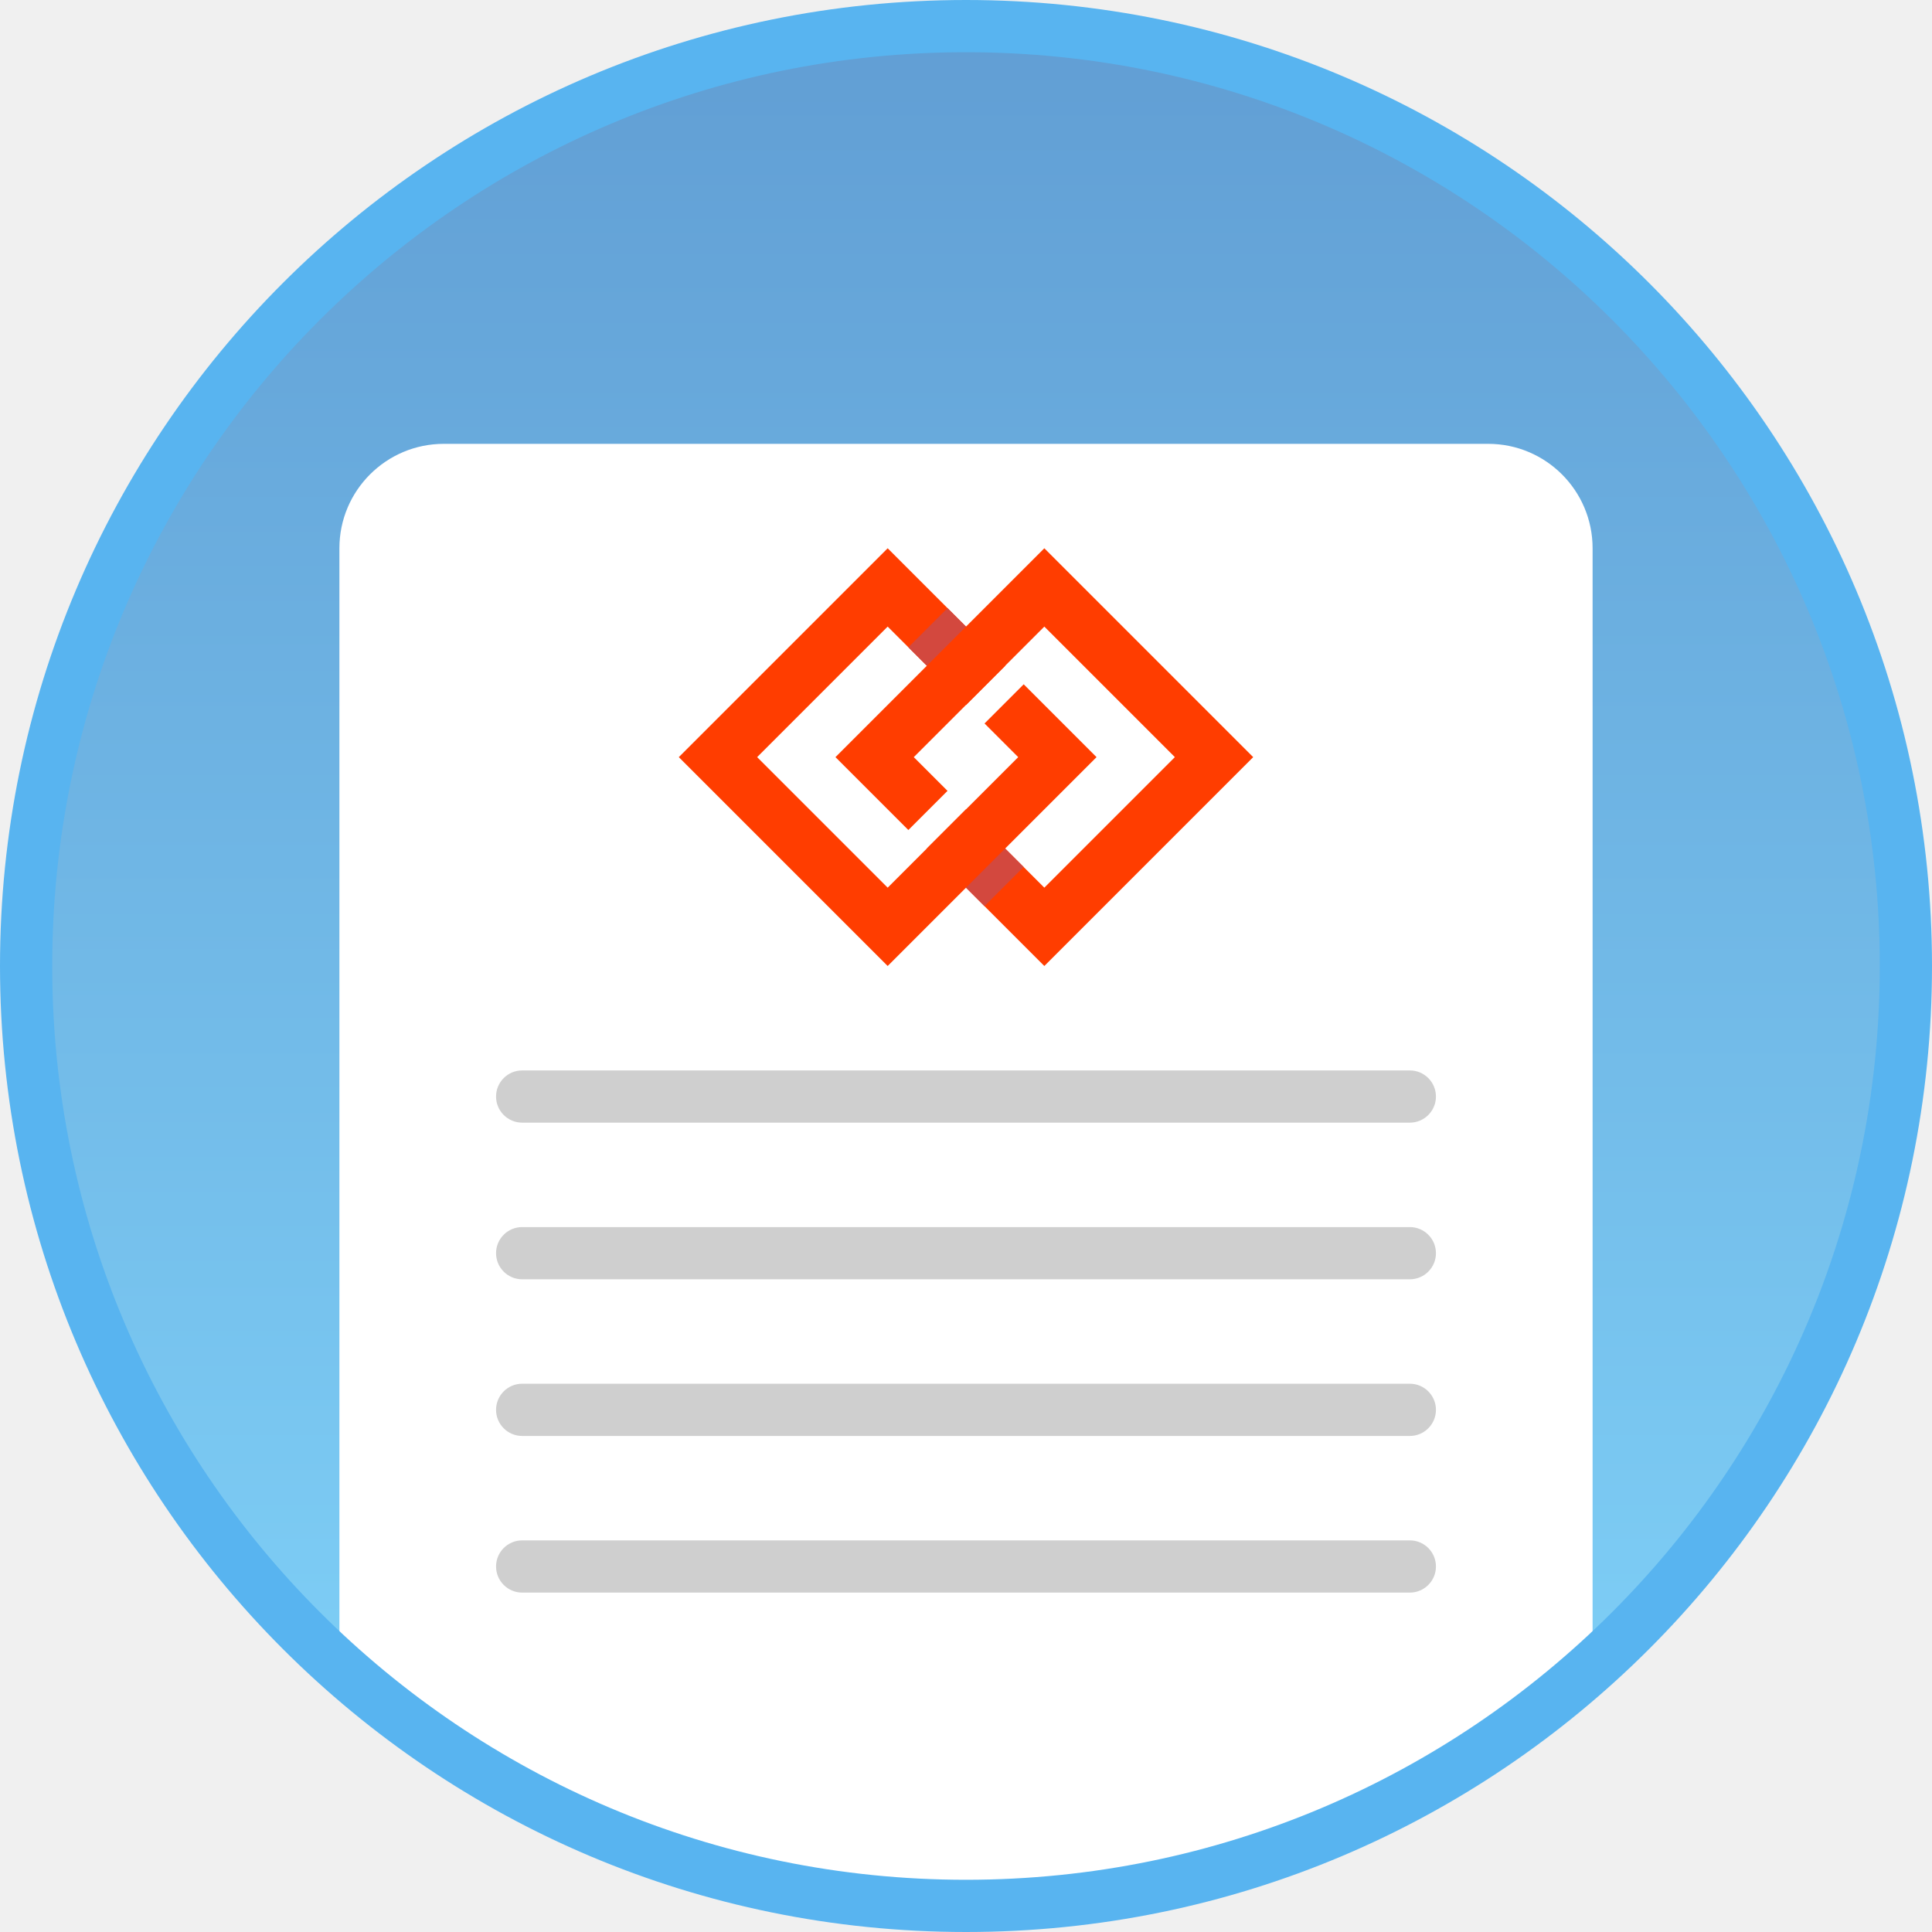
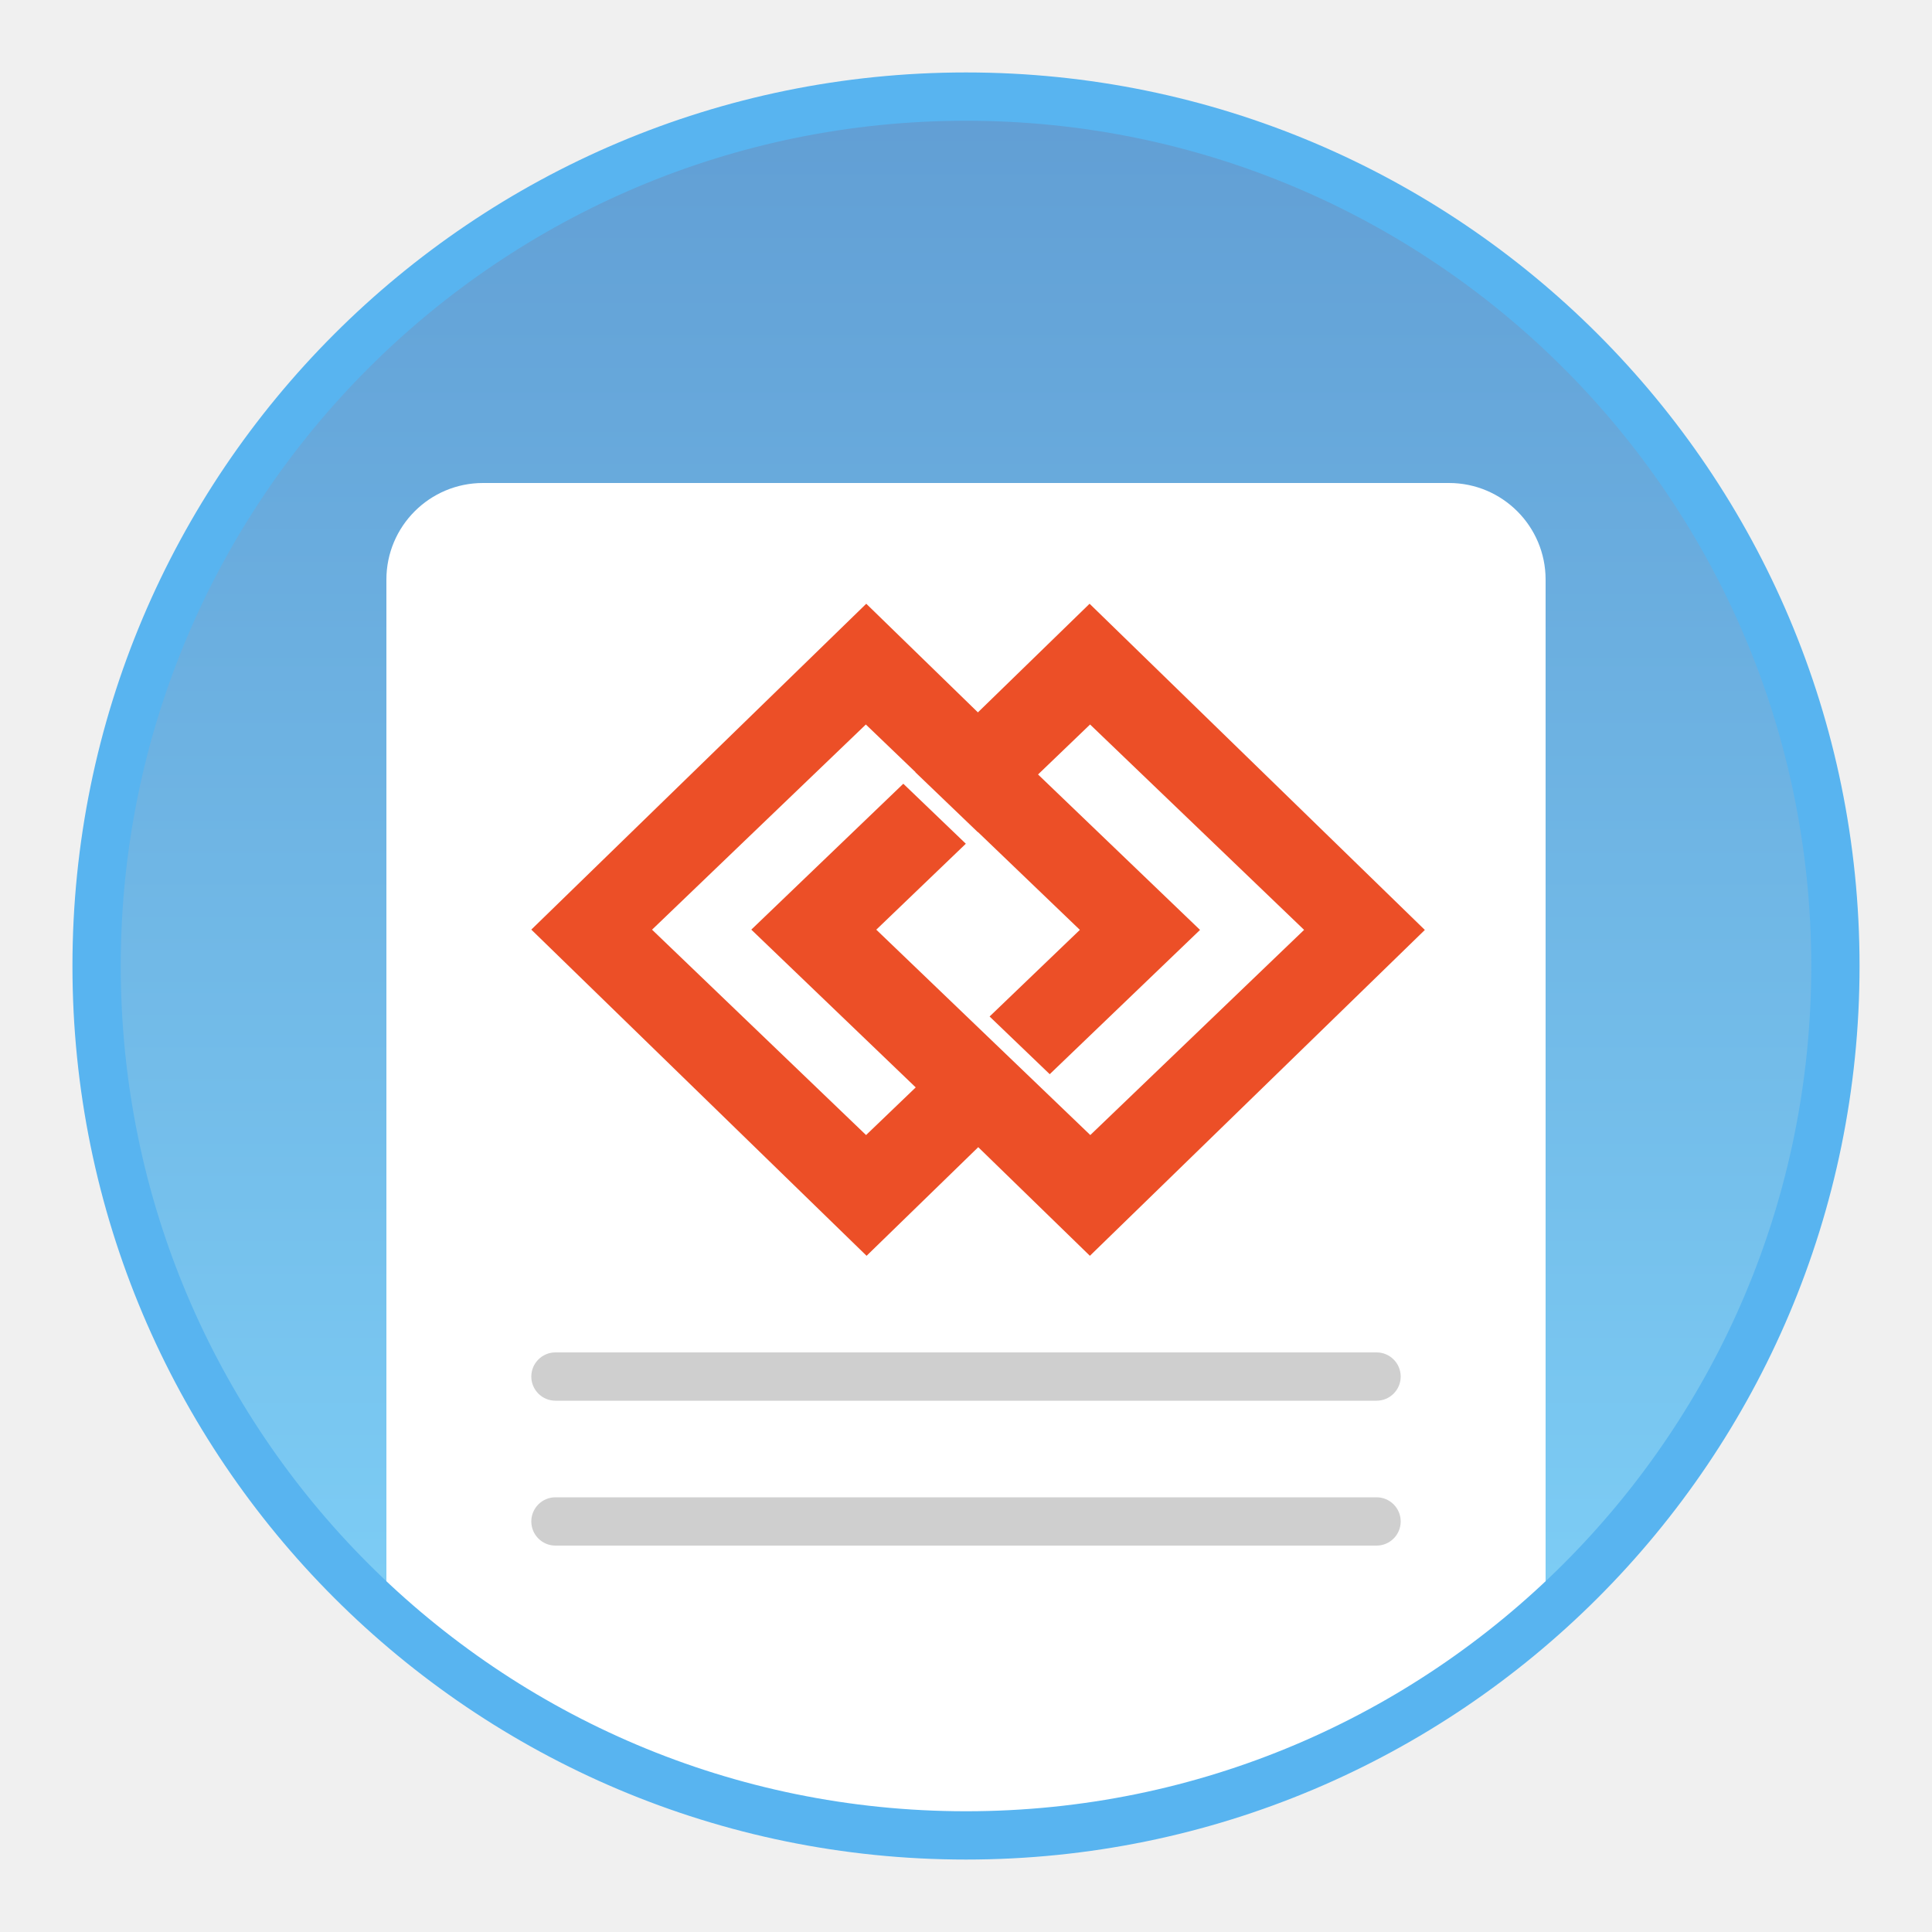
- <svg xmlns="http://www.w3.org/2000/svg" xmlns:xlink="http://www.w3.org/1999/xlink" width="74px" height="74px" viewBox="0 0 74 74" version="1.1">
+ <svg xmlns="http://www.w3.org/2000/svg" xmlns:xlink="http://www.w3.org/1999/xlink" width="80px" height="80px" viewBox="0 0 80 80" version="1.1">
  <defs>
    <linearGradient x1="50%" y1="0%" x2="50%" y2="100%" id="linearGradient-1">
      <stop stop-color="#619ED4" offset="0%" />
      <stop stop-color="#81D4FA" offset="100%" />
    </linearGradient>
    <path d="M3.10862447e-15,46.833 L3.10862447e-15,4 C3.10862447e-15,1.791 1.791,0 4,0 L44,0 C46.209,0 48,1.791 48,4 L48,46.833 C41.631,52.534 33.22,56 24,56 C14.78,56 6.369,52.534 0,46.833 Z" id="path-2" />
  </defs>
-   <g id="Symbols" stroke="none" stroke-width="1" fill="none" fill-rule="evenodd">
-     <g id="Components/Prompt" transform="translate(-435, -119)">
-       <g id="Group">
-         <g id="Verify" transform="translate(320, 76)">
-           <g id="Illustrations/Verify" transform="translate(112, 40)">
-             <g id="Illustration" transform="translate(4, 4)">
-               <circle id="Gradient" fill="url(#linearGradient-1)" fill-rule="nonzero" cx="36" cy="36" r="36" />
-               <g id="Sheet" transform="translate(12, 16)">
-                 <mask id="mask-3" fill="white">
-                   <use xlink:href="#path-2" />
-                 </mask>
-                 <use id="Combined-Shape" fill="#FFFFFF" fill-rule="nonzero" xlink:href="#path-2" />
-                 <path d="M7,42 L41,42 C41.552,42 42,42.448 42,43 C42,43.552 41.552,44 41,44 L7,44 C6.448,44 6,43.552 6,43 C6,42.448 6.448,42 7,42 Z M7,36 L41,36 C41.552,36 42,36.448 42,37 C42,37.552 41.552,38 41,38 L7,38 C6.448,38 6,37.552 6,37 C6,36.448 6.448,36 7,36 Z M7,30 L41,30 C41.552,30 42,30.448 42,31 C42,31.552 41.552,32 41,32 L7,32 C6.448,32 6,31.552 6,31 C6,30.448 6.448,30 7,30 Z M7,24 L41,24 C41.552,24 42,24.448 42,25 C42,25.552 41.552,26 41,26 L7,26 C6.448,26 6,25.552 6,25 C6,24.448 6.448,24 7,24 Z" id="Lines" fill="#CFCFCF" fill-rule="nonzero" mask="url(#mask-3)" />
-                 <g id="Chainpoint-Logo" mask="url(#mask-3)" fill-rule="nonzero">
-                   <g transform="translate(13, 4)">
-                     <polygon id="Combined-Shape" fill="#FF3D00" points="9.499 11.499 10.999 9.999 14 13 19 8 14 3 9 8 10.292 9.292 8.792 10.792 6 8 14 0 22 8 14 16" />
-                     <polygon id="Link-1" fill="#FF3D00" points="12.503 4.503 11.003 6.003 8 3 3 8 8 13 13 8 11.71 6.71 13.21 5.21 16 8 8 16 0 8 8 0" />
-                     <polygon id="Shadow-2" fill="#D3483E" points="11.707 13.707 11 13 12.5 11.5 13.207 12.207 11.707 13.707" />
-                     <polygon id="Shadow-1" fill="#D3483E" points="10.293 2.293 11 3 9.5 4.5 8.793 3.793" />
-                   </g>
-                 </g>
-               </g>
-               <circle id="Stroke" stroke="#58B4F0" stroke-width="2" fill-rule="nonzero" cx="36" cy="36" r="36" />
-             </g>
-           </g>
-         </g>
+   <g id="Illustrations/Verify" stroke="none" stroke-width="1" fill="none" fill-rule="evenodd">
+     <g id="Illustration" transform="translate(4, 4)">
+       <circle id="Gradient" fill="url(#linearGradient-1)" fill-rule="nonzero" cx="36" cy="36" r="36" />
+       <g id="Sheet" transform="translate(12, 16)">
+         <mask id="mask-3" fill="white">
+           <use xlink:href="#path-2" />
+         </mask>
+         <use id="Combined-Shape" fill="#FFFFFF" fill-rule="nonzero" xlink:href="#path-2" />
+         <path d="M7,42 L41,42 C41.552,42 42,42.448 42,43 C42,43.552 41.552,44 41,44 L7,44 C6.448,44 6,43.552 6,43 C6,42.448 6.448,42 7,42 Z M7,36 L41,36 C41.552,36 42,36.448 42,37 C42,37.552 41.552,38 41,38 L7,38 C6.448,38 6,37.552 6,37 C6,36.448 6.448,36 7,36 Z" id="Lines" fill="#CFCFCF" fill-rule="nonzero" mask="url(#mask-3)" />
      </g>
+       <circle id="Stroke" stroke="#58B4F0" stroke-width="2" fill-rule="nonzero" cx="36" cy="36" r="36" />
    </g>
+     <path d="M40.496,34.455 L40.491,34.46 L37.902,31.976 L37.907,31.971 L35.853,30 L27,38.496 L35.862,47 L37.918,45.027 L31.11,38.494 L37.404,32.453 L39.993,34.937 L36.285,38.496 L45.147,47 L54,38.504 L45.138,30 L42.983,32.069 L49.691,38.506 L43.467,44.48 L40.977,42.091 L44.715,38.504 L40.496,34.455 Z M40.507,47.502 L35.883,52 L22,38.493 L35.87,25 L40.493,29.498 L45.117,25 L59,38.507 L45.13,52 L40.507,47.502 Z" id="Combined-Shape" fill="#EC4F27" />
  </g>
</svg>
